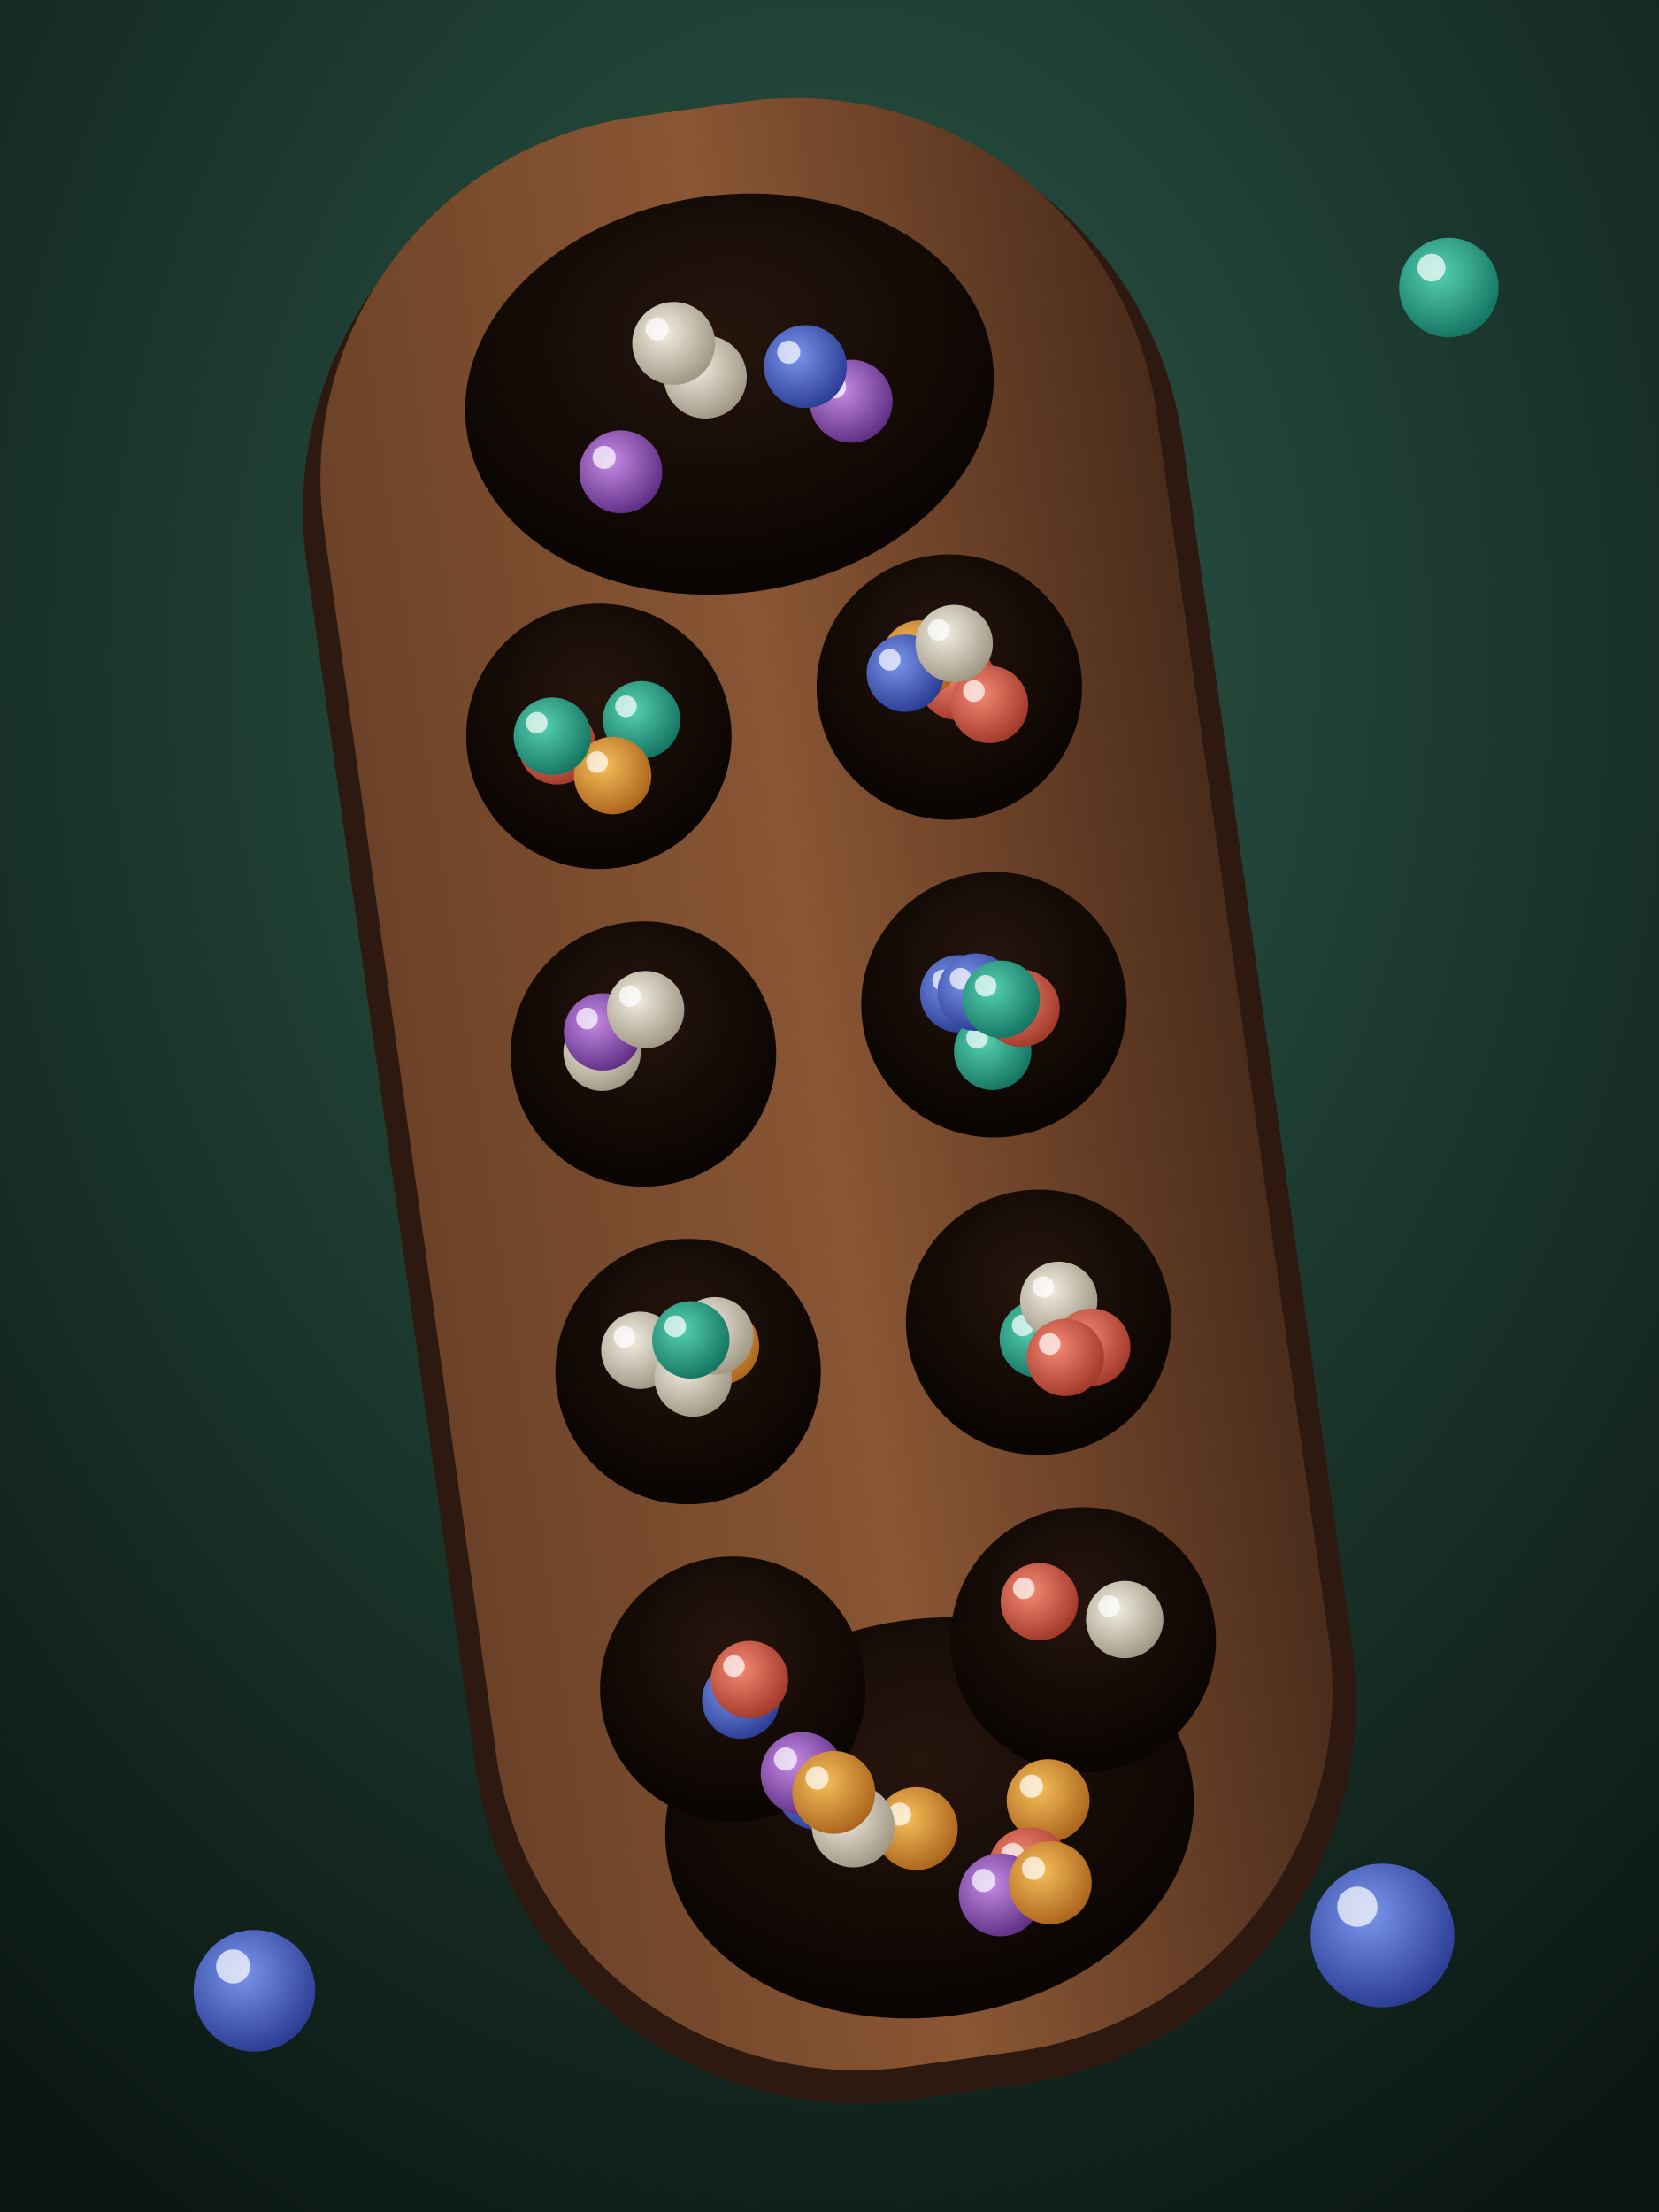
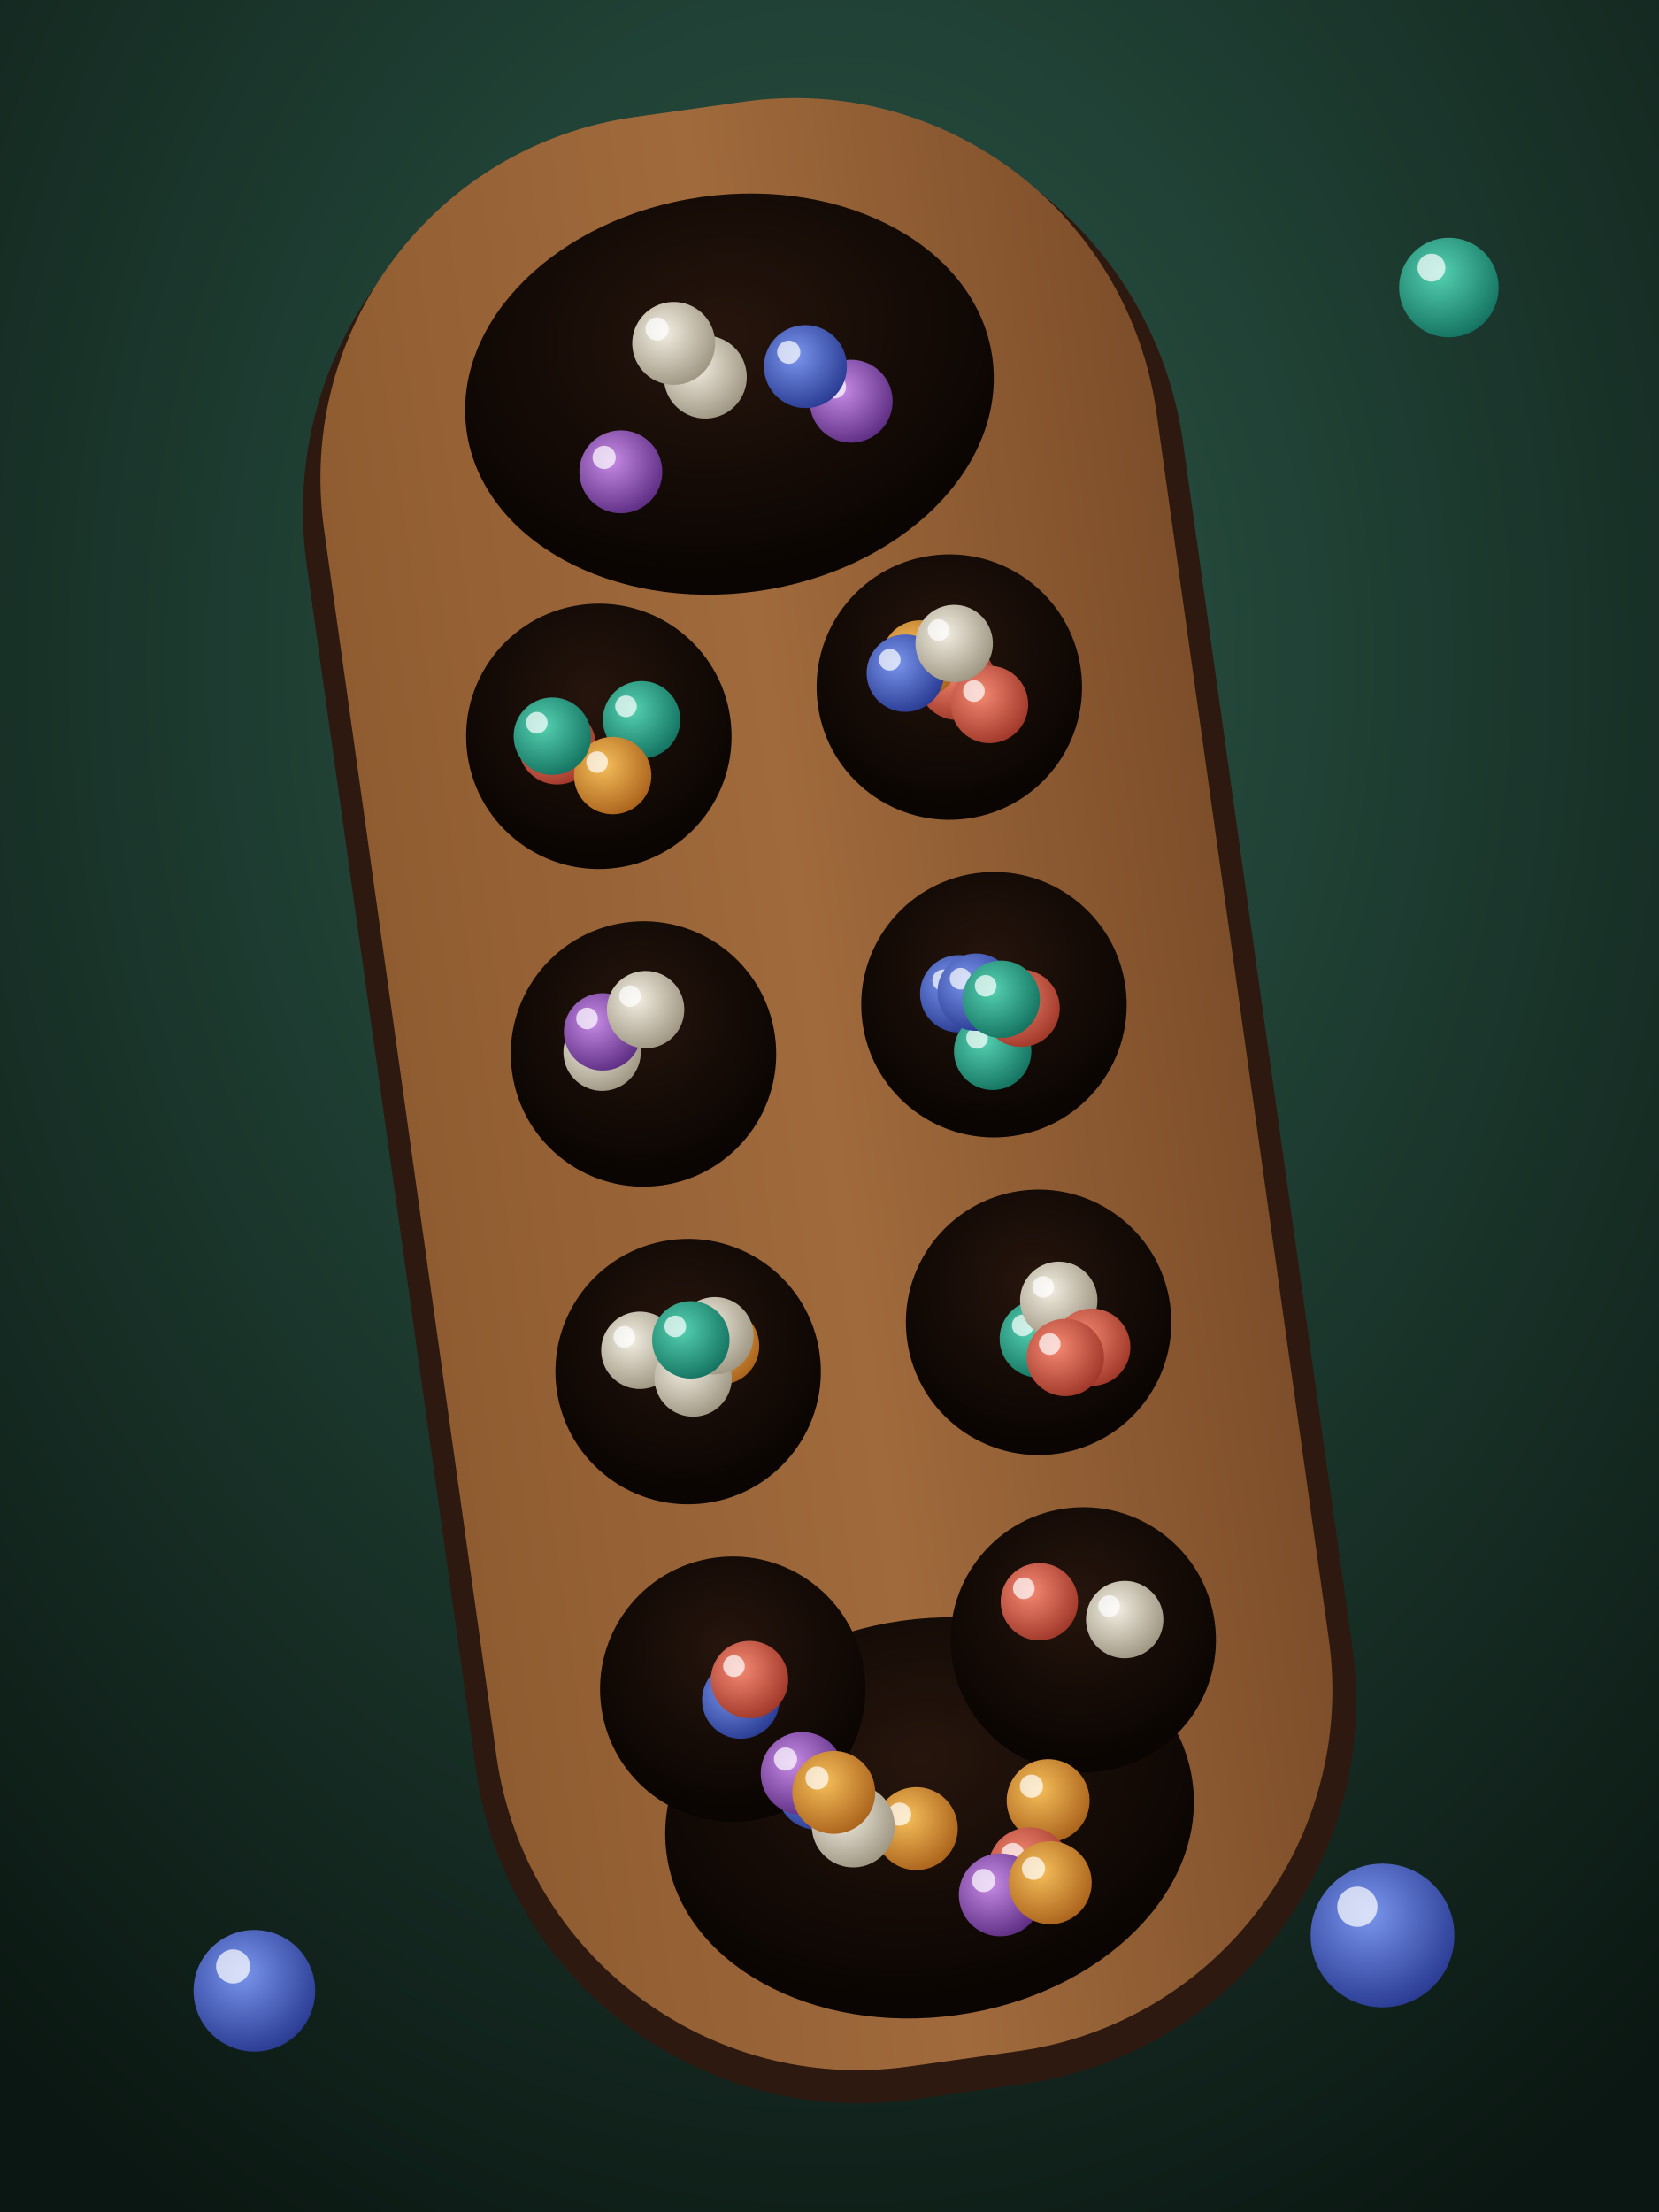
<svg xmlns="http://www.w3.org/2000/svg" viewBox="0 0 300 400" width="300" height="400">
  <defs>
    <radialGradient id="g" cx="50%" cy="30%" r="80%">
      <stop offset="0" stop-color="#2d5a4a" />
      <stop offset="1" stop-color="#0b1712" />
    </radialGradient>
    <linearGradient id="w" x1="0" y1="0" x2="1" y2="0">
-       <stop offset="0" stop-color="#6b4228" />
-       <stop offset=".5" stop-color="#8a5634" />
-       <stop offset="1" stop-color="#4a2c1b" />
+       <stop offset="0" stop-color="#8f5c31" />
+       <stop offset=".5" stop-color="#a06a3c" />
+       <stop offset="1" stop-color="#7d4e2a" />
    </linearGradient>
    <radialGradient id="p" cx="50%" cy="35%" r="60%">
      <stop offset="0" stop-color="#26150d" />
      <stop offset="1" stop-color="#0a0502" />
    </radialGradient>
    <radialGradient id="s1" cx="40%" cy="35%" r="70%">
      <stop offset="0" stop-color="#56d2b2" />
      <stop offset="1" stop-color="#12705e" />
    </radialGradient>
    <radialGradient id="s2" cx="40%" cy="35%" r="70%">
      <stop offset="0" stop-color="#f58a73" />
      <stop offset="1" stop-color="#9d3527" />
    </radialGradient>
    <radialGradient id="s3" cx="40%" cy="35%" r="70%">
      <stop offset="0" stop-color="#f6bf5a" />
      <stop offset="1" stop-color="#a8601a" />
    </radialGradient>
    <radialGradient id="s4" cx="40%" cy="35%" r="70%">
      <stop offset="0" stop-color="#56d2b2" />
      <stop offset="1" stop-color="#12705e" />
    </radialGradient>
    <radialGradient id="s5" cx="40%" cy="35%" r="70%">
      <stop offset="0" stop-color="#f4efe3" />
      <stop offset="1" stop-color="#9b937f" />
    </radialGradient>
    <radialGradient id="s6" cx="40%" cy="35%" r="70%">
      <stop offset="0" stop-color="#c78be6" />
      <stop offset="1" stop-color="#5a2b80" />
    </radialGradient>
    <radialGradient id="s7" cx="40%" cy="35%" r="70%">
      <stop offset="0" stop-color="#f4efe3" />
      <stop offset="1" stop-color="#9b937f" />
    </radialGradient>
    <radialGradient id="s8" cx="40%" cy="35%" r="70%">
      <stop offset="0" stop-color="#f4efe3" />
      <stop offset="1" stop-color="#9b937f" />
    </radialGradient>
    <radialGradient id="s9" cx="40%" cy="35%" r="70%">
      <stop offset="0" stop-color="#f6bf5a" />
      <stop offset="1" stop-color="#a8601a" />
    </radialGradient>
    <radialGradient id="s10" cx="40%" cy="35%" r="70%">
      <stop offset="0" stop-color="#f4efe3" />
      <stop offset="1" stop-color="#9b937f" />
    </radialGradient>
    <radialGradient id="s11" cx="40%" cy="35%" r="70%">
      <stop offset="0" stop-color="#f4efe3" />
      <stop offset="1" stop-color="#9b937f" />
    </radialGradient>
    <radialGradient id="s12" cx="40%" cy="35%" r="70%">
      <stop offset="0" stop-color="#56d2b2" />
      <stop offset="1" stop-color="#12705e" />
    </radialGradient>
    <radialGradient id="s13" cx="40%" cy="35%" r="70%">
      <stop offset="0" stop-color="#7b96ee" />
      <stop offset="1" stop-color="#27388f" />
    </radialGradient>
    <radialGradient id="s14" cx="40%" cy="35%" r="70%">
      <stop offset="0" stop-color="#f58a73" />
      <stop offset="1" stop-color="#9d3527" />
    </radialGradient>
    <radialGradient id="s15" cx="40%" cy="35%" r="70%">
      <stop offset="0" stop-color="#f58a73" />
      <stop offset="1" stop-color="#9d3527" />
    </radialGradient>
    <radialGradient id="s16" cx="40%" cy="35%" r="70%">
      <stop offset="0" stop-color="#f6bf5a" />
      <stop offset="1" stop-color="#a8601a" />
    </radialGradient>
    <radialGradient id="s17" cx="40%" cy="35%" r="70%">
      <stop offset="0" stop-color="#7b96ee" />
      <stop offset="1" stop-color="#27388f" />
    </radialGradient>
    <radialGradient id="s18" cx="40%" cy="35%" r="70%">
      <stop offset="0" stop-color="#f58a73" />
      <stop offset="1" stop-color="#9d3527" />
    </radialGradient>
    <radialGradient id="s19" cx="40%" cy="35%" r="70%">
      <stop offset="0" stop-color="#f4efe3" />
      <stop offset="1" stop-color="#9b937f" />
    </radialGradient>
    <radialGradient id="s20" cx="40%" cy="35%" r="70%">
      <stop offset="0" stop-color="#7b96ee" />
      <stop offset="1" stop-color="#27388f" />
    </radialGradient>
    <radialGradient id="s21" cx="40%" cy="35%" r="70%">
      <stop offset="0" stop-color="#56d2b2" />
      <stop offset="1" stop-color="#12705e" />
    </radialGradient>
    <radialGradient id="s22" cx="40%" cy="35%" r="70%">
      <stop offset="0" stop-color="#f58a73" />
      <stop offset="1" stop-color="#9d3527" />
    </radialGradient>
    <radialGradient id="s23" cx="40%" cy="35%" r="70%">
      <stop offset="0" stop-color="#7b96ee" />
      <stop offset="1" stop-color="#27388f" />
    </radialGradient>
    <radialGradient id="s24" cx="40%" cy="35%" r="70%">
      <stop offset="0" stop-color="#56d2b2" />
      <stop offset="1" stop-color="#12705e" />
    </radialGradient>
    <radialGradient id="s25" cx="40%" cy="35%" r="70%">
      <stop offset="0" stop-color="#56d2b2" />
      <stop offset="1" stop-color="#12705e" />
    </radialGradient>
    <radialGradient id="s26" cx="40%" cy="35%" r="70%">
      <stop offset="0" stop-color="#f4efe3" />
      <stop offset="1" stop-color="#9b937f" />
    </radialGradient>
    <radialGradient id="s27" cx="40%" cy="35%" r="70%">
      <stop offset="0" stop-color="#f58a73" />
      <stop offset="1" stop-color="#9d3527" />
    </radialGradient>
    <radialGradient id="s28" cx="40%" cy="35%" r="70%">
      <stop offset="0" stop-color="#f58a73" />
      <stop offset="1" stop-color="#9d3527" />
    </radialGradient>
    <radialGradient id="s29" cx="40%" cy="35%" r="70%">
      <stop offset="0" stop-color="#f4efe3" />
      <stop offset="1" stop-color="#9b937f" />
    </radialGradient>
    <radialGradient id="s30" cx="40%" cy="35%" r="70%">
      <stop offset="0" stop-color="#f58a73" />
      <stop offset="1" stop-color="#9d3527" />
    </radialGradient>
    <radialGradient id="s31" cx="40%" cy="35%" r="70%">
      <stop offset="0" stop-color="#7b96ee" />
      <stop offset="1" stop-color="#27388f" />
    </radialGradient>
    <radialGradient id="s32" cx="40%" cy="35%" r="70%">
      <stop offset="0" stop-color="#f6bf5a" />
      <stop offset="1" stop-color="#a8601a" />
    </radialGradient>
    <radialGradient id="s33" cx="40%" cy="35%" r="70%">
      <stop offset="0" stop-color="#f6bf5a" />
      <stop offset="1" stop-color="#a8601a" />
    </radialGradient>
    <radialGradient id="s34" cx="40%" cy="35%" r="70%">
      <stop offset="0" stop-color="#f58a73" />
      <stop offset="1" stop-color="#9d3527" />
    </radialGradient>
    <radialGradient id="s35" cx="40%" cy="35%" r="70%">
      <stop offset="0" stop-color="#c78be6" />
      <stop offset="1" stop-color="#5a2b80" />
    </radialGradient>
    <radialGradient id="s36" cx="40%" cy="35%" r="70%">
      <stop offset="0" stop-color="#f6bf5a" />
      <stop offset="1" stop-color="#a8601a" />
    </radialGradient>
    <radialGradient id="s37" cx="40%" cy="35%" r="70%">
      <stop offset="0" stop-color="#c78be6" />
      <stop offset="1" stop-color="#5a2b80" />
    </radialGradient>
    <radialGradient id="s38" cx="40%" cy="35%" r="70%">
      <stop offset="0" stop-color="#f4efe3" />
      <stop offset="1" stop-color="#9b937f" />
    </radialGradient>
    <radialGradient id="s39" cx="40%" cy="35%" r="70%">
      <stop offset="0" stop-color="#f6bf5a" />
      <stop offset="1" stop-color="#a8601a" />
    </radialGradient>
    <radialGradient id="s40" cx="40%" cy="35%" r="70%">
      <stop offset="0" stop-color="#f4efe3" />
      <stop offset="1" stop-color="#9b937f" />
    </radialGradient>
    <radialGradient id="s41" cx="40%" cy="35%" r="70%">
      <stop offset="0" stop-color="#f4efe3" />
      <stop offset="1" stop-color="#9b937f" />
    </radialGradient>
    <radialGradient id="s42" cx="40%" cy="35%" r="70%">
      <stop offset="0" stop-color="#c78be6" />
      <stop offset="1" stop-color="#5a2b80" />
    </radialGradient>
    <radialGradient id="s43" cx="40%" cy="35%" r="70%">
      <stop offset="0" stop-color="#c78be6" />
      <stop offset="1" stop-color="#5a2b80" />
    </radialGradient>
    <radialGradient id="s44" cx="40%" cy="35%" r="70%">
      <stop offset="0" stop-color="#7b96ee" />
      <stop offset="1" stop-color="#27388f" />
    </radialGradient>
    <radialGradient id="s45" cx="40%" cy="35%" r="70%">
      <stop offset="0" stop-color="#7b96ee" />
      <stop offset="1" stop-color="#27388f" />
    </radialGradient>
    <radialGradient id="s46" cx="40%" cy="35%" r="70%">
      <stop offset="0" stop-color="#56d2b2" />
      <stop offset="1" stop-color="#12705e" />
    </radialGradient>
    <radialGradient id="s47" cx="40%" cy="35%" r="70%">
      <stop offset="0" stop-color="#7b96ee" />
      <stop offset="1" stop-color="#27388f" />
    </radialGradient>
  </defs>
  <rect width="300" height="400" fill="url(#g)" />
  <g transform="rotate(-8 150 200)">
    <rect x="70" y="20" width="160" height="360" rx="70" fill="#2d190f" />
    <rect x="74" y="18" width="152" height="356" rx="66" fill="url(#w)" />
    <ellipse cx="150" cy="70" rx="48" ry="36" fill="url(#p)" />
    <ellipse cx="150" cy="330" rx="48" ry="36" fill="url(#p)" />
    <circle cx="118" cy="128" r="24" fill="url(#p)" />
    <circle cx="126.062" cy="126.107" r="7" fill="url(#s1)" />
    <circle cx="123.612" cy="123.307" r="1.96" fill="#fff" opacity=".7" />
    <circle cx="110.304" cy="128.646" r="7" fill="url(#s2)" />
    <circle cx="107.854" cy="125.846" r="1.96" fill="#fff" opacity=".7" />
    <circle cx="119.49" cy="135.375" r="7" fill="url(#s3)" />
    <circle cx="117.04" cy="132.575" r="1.96" fill="#fff" opacity=".7" />
    <circle cx="109.675" cy="126.806" r="7" fill="url(#s4)" />
    <circle cx="107.225" cy="124.006" r="1.96" fill="#fff" opacity=".7" />
    <circle cx="118" cy="186" r="24" fill="url(#p)" />
    <circle cx="110.633" cy="184.641" r="7" fill="url(#s5)" />
    <circle cx="108.183" cy="181.841" r="1.96" fill="#fff" opacity=".7" />
    <circle cx="111.228" cy="181.018" r="7" fill="url(#s6)" />
    <circle cx="108.778" cy="178.218" r="1.96" fill="#fff" opacity=".7" />
    <circle cx="119.494" cy="178.114" r="7" fill="url(#s7)" />
    <circle cx="117.044" cy="175.314" r="1.96" fill="#fff" opacity=".7" />
    <circle cx="118" cy="244" r="24" fill="url(#p)" />
    <circle cx="109.893" cy="238.979" r="7" fill="url(#s8)" />
    <circle cx="107.443" cy="236.179" r="1.96" fill="#fff" opacity=".7" />
    <circle cx="124.452" cy="240.213" r="7" fill="url(#s9)" />
    <circle cx="122.002" cy="237.413" r="1.96" fill="#fff" opacity=".7" />
    <circle cx="118.732" cy="245.276" r="7" fill="url(#s10)" />
    <circle cx="116.282" cy="242.476" r="1.96" fill="#fff" opacity=".7" />
    <circle cx="123.69" cy="238.253" r="7" fill="url(#s11)" />
    <circle cx="121.24" cy="235.453" r="1.96" fill="#fff" opacity=".7" />
    <circle cx="119.282" cy="238.382" r="7" fill="url(#s12)" />
    <circle cx="116.832" cy="235.582" r="1.96" fill="#fff" opacity=".7" />
    <circle cx="118" cy="302" r="24" fill="url(#p)" />
    <circle cx="119.159" cy="304.142" r="7" fill="url(#s13)" />
    <circle cx="116.709" cy="301.342" r="1.96" fill="#fff" opacity=".7" />
    <circle cx="121.247" cy="300.697" r="7" fill="url(#s14)" />
    <circle cx="118.797" cy="297.897" r="1.96" fill="#fff" opacity=".7" />
    <circle cx="182" cy="128" r="24" fill="url(#p)" />
    <circle cx="183.54" cy="127.157" r="7" fill="url(#s15)" />
    <circle cx="181.09" cy="124.357" r="1.96" fill="#fff" opacity=".7" />
    <circle cx="177.472" cy="122.236" r="7" fill="url(#s16)" />
    <circle cx="175.022" cy="119.436" r="1.96" fill="#fff" opacity=".7" />
    <circle cx="174.473" cy="124.404" r="7" fill="url(#s17)" />
    <circle cx="172.023" cy="121.604" r="1.96" fill="#fff" opacity=".7" />
    <circle cx="188.752" cy="132.13" r="7" fill="url(#s18)" />
    <circle cx="186.302" cy="129.33" r="1.96" fill="#fff" opacity=".7" />
    <circle cx="183.961" cy="120.318" r="7" fill="url(#s19)" />
    <circle cx="181.511" cy="117.518" r="1.96" fill="#fff" opacity=".7" />
    <circle cx="182" cy="186" r="24" fill="url(#p)" />
    <circle cx="175.969" cy="183.157" r="7" fill="url(#s20)" />
    <circle cx="173.519" cy="180.357" r="1.96" fill="#fff" opacity=".7" />
    <circle cx="180.591" cy="194.316" r="7" fill="url(#s21)" />
    <circle cx="178.141" cy="191.516" r="1.96" fill="#fff" opacity=".7" />
    <circle cx="186.762" cy="187.314" r="7" fill="url(#s22)" />
    <circle cx="184.312" cy="184.514" r="1.96" fill="#fff" opacity=".7" />
    <circle cx="179.122" cy="183.303" r="7" fill="url(#s23)" />
    <circle cx="176.672" cy="180.503" r="1.96" fill="#fff" opacity=".7" />
    <circle cx="183.438" cy="185.212" r="7" fill="url(#s24)" />
    <circle cx="180.988" cy="182.412" r="1.96" fill="#fff" opacity=".7" />
    <circle cx="182" cy="244" r="24" fill="url(#p)" />
    <circle cx="181.534" cy="246.955" r="7" fill="url(#s25)" />
    <circle cx="179.084" cy="244.155" r="1.96" fill="#fff" opacity=".7" />
    <circle cx="186.161" cy="240.573" r="7" fill="url(#s26)" />
    <circle cx="183.711" cy="237.773" r="1.96" fill="#fff" opacity=".7" />
    <circle cx="190.876" cy="249.795" r="7" fill="url(#s27)" />
    <circle cx="188.426" cy="246.995" r="1.96" fill="#fff" opacity=".7" />
    <circle cx="185.899" cy="250.967" r="7" fill="url(#s28)" />
    <circle cx="183.449" cy="248.167" r="1.96" fill="#fff" opacity=".7" />
    <circle cx="182" cy="302" r="24" fill="url(#p)" />
    <circle cx="189.932" cy="299.398" r="7" fill="url(#s29)" />
    <circle cx="187.482" cy="296.598" r="1.96" fill="#fff" opacity=".7" />
    <circle cx="175.108" cy="294.061" r="7" fill="url(#s30)" />
    <circle cx="172.658" cy="291.261" r="1.96" fill="#fff" opacity=".7" />
    <circle cx="130.726" cy="321.924" r="7.5" fill="url(#s31)" />
    <circle cx="128.101" cy="318.924" r="2.1" fill="#fff" opacity=".7" />
    <circle cx="171.674" cy="329.888" r="7.5" fill="url(#s32)" />
    <circle cx="169.049" cy="326.888" r="2.1" fill="#fff" opacity=".7" />
    <circle cx="147.358" cy="331.582" r="7.5" fill="url(#s33)" />
    <circle cx="144.733" cy="328.582" r="2.1" fill="#fff" opacity=".7" />
    <circle cx="166.603" cy="341.648" r="7.5" fill="url(#s34)" />
    <circle cx="163.978" cy="338.648" r="2.1" fill="#fff" opacity=".7" />
    <circle cx="160.733" cy="345.567" r="7.5" fill="url(#s35)" />
    <circle cx="158.108" cy="342.567" r="2.1" fill="#fff" opacity=".7" />
    <circle cx="169.978" cy="344.647" r="7.5" fill="url(#s36)" />
    <circle cx="167.353" cy="341.647" r="2.1" fill="#fff" opacity=".7" />
    <circle cx="128.315" cy="318.842" r="7.5" fill="url(#s37)" />
    <circle cx="125.69" cy="315.842" r="2.1" fill="#fff" opacity=".7" />
    <circle cx="136.133" cy="329.519" r="7.5" fill="url(#s38)" />
    <circle cx="133.508" cy="326.519" r="2.1" fill="#fff" opacity=".7" />
    <circle cx="133.482" cy="323.022" r="7.5" fill="url(#s39)" />
    <circle cx="130.857" cy="320.022" r="2.1" fill="#fff" opacity=".7" />
    <circle cx="146.109" cy="66.339" r="7.5" fill="url(#s40)" />
    <circle cx="143.484" cy="63.339" r="2.1" fill="#fff" opacity=".7" />
    <circle cx="141.293" cy="59.514" r="7.5" fill="url(#s41)" />
    <circle cx="138.668" cy="56.514" r="2.1" fill="#fff" opacity=".7" />
    <circle cx="171.611" cy="74.339" r="7.5" fill="url(#s42)" />
    <circle cx="168.986" cy="71.339" r="2.1" fill="#fff" opacity=".7" />
    <circle cx="128.592" cy="81.187" r="7.5" fill="url(#s43)" />
    <circle cx="125.967" cy="78.187" r="2.1" fill="#fff" opacity=".7" />
    <circle cx="164.298" cy="66.987" r="7.5" fill="url(#s44)" />
    <circle cx="161.673" cy="63.987" r="2.1" fill="#fff" opacity=".7" />
  </g>
  <circle cx="46" cy="360" r="11" fill="url(#s45)" />
  <circle cx="42.15" cy="355.6" r="3.08" fill="#fff" opacity=".7" />
  <circle cx="262" cy="52" r="9" fill="url(#s46)" />
  <circle cx="258.85" cy="48.4" r="2.52" fill="#fff" opacity=".7" />
  <circle cx="250" cy="350" r="13" fill="url(#s47)" />
  <circle cx="245.45" cy="344.8" r="3.64" fill="#fff" opacity=".7" />
</svg>
